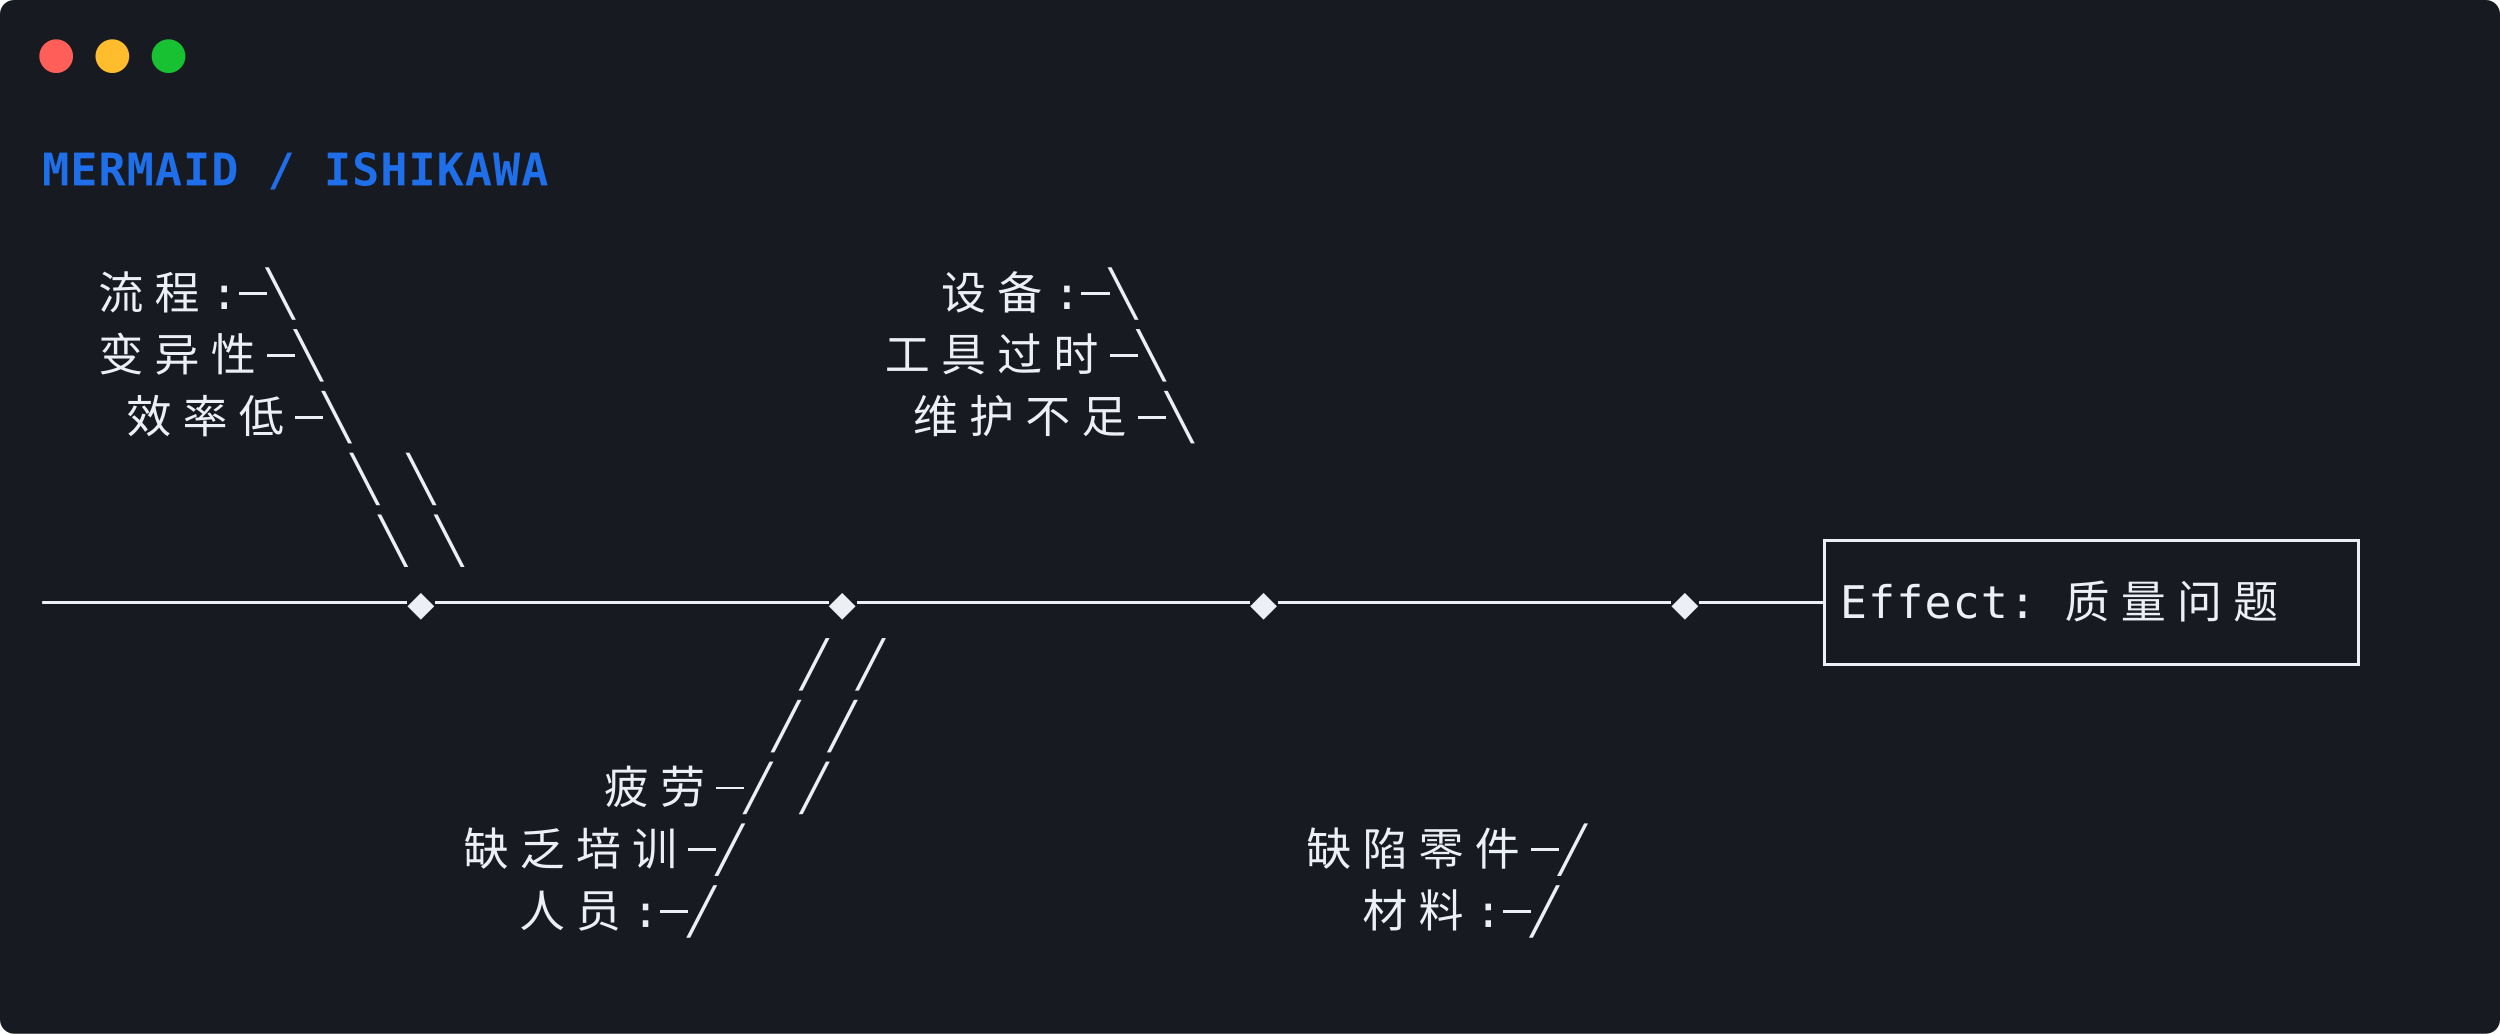
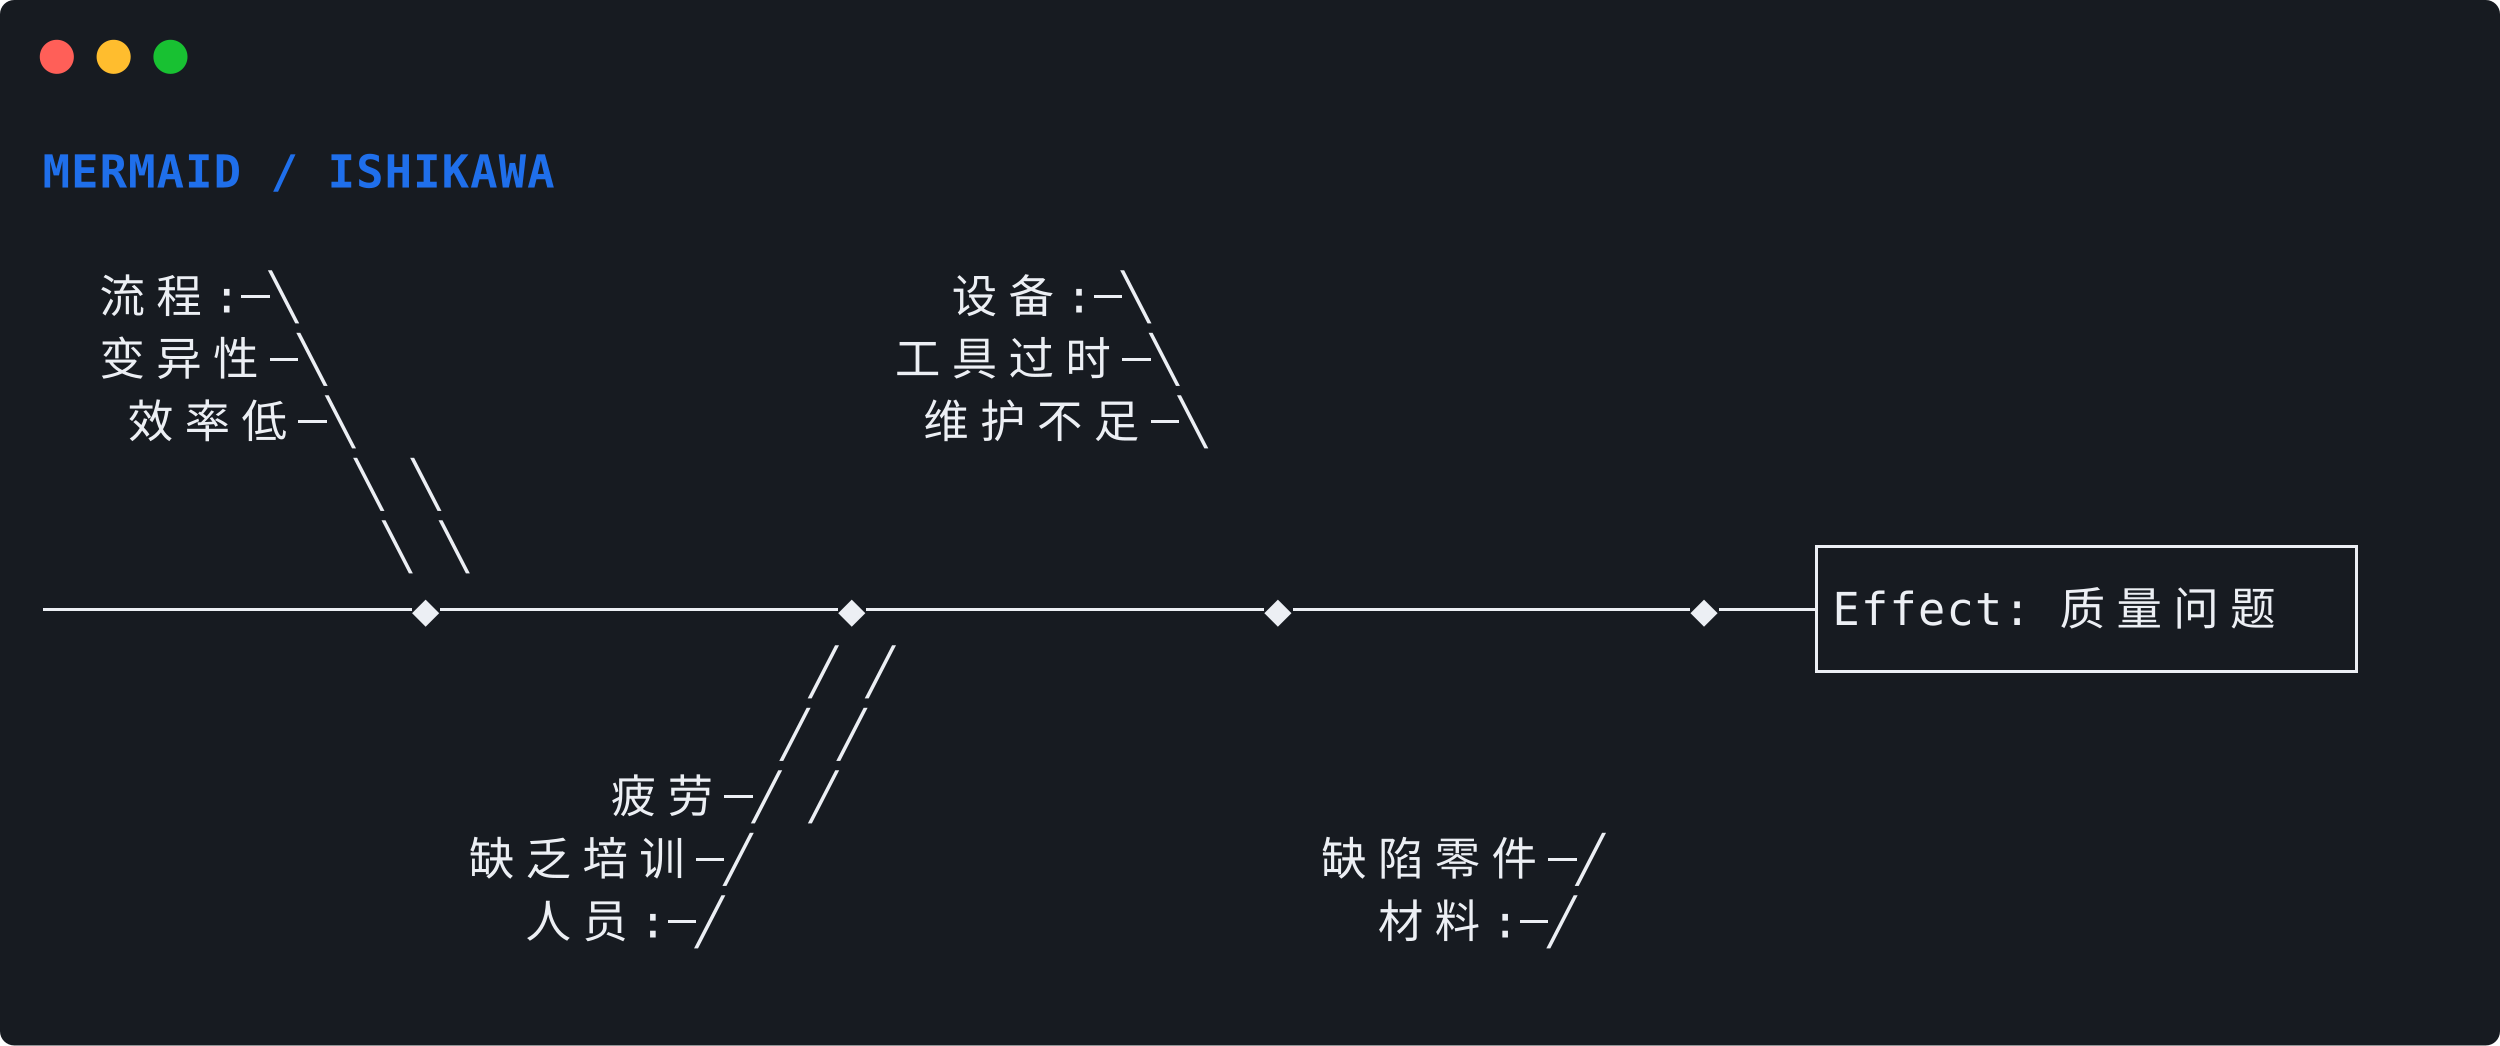
- <svg xmlns="http://www.w3.org/2000/svg" width="890" height="368" viewBox="0 0 890 368">
-   <rect width="890" height="368" rx="5" fill="#171b21" />
+ <svg xmlns="http://www.w3.org/2000/svg" width="880" height="368" viewBox="0 0 880 368">
+   <rect width="880" height="368" rx="5" fill="#171b21" />
  <circle cx="20" cy="20" r="6" fill="#ff5f58" />
  <circle cx="40" cy="20" r="6" fill="#ffbd2e" />
  <circle cx="60" cy="20" r="6" fill="#18c132" />
-   <svg x="15" y="50" width="850" height="308" viewBox="0 0 850 308" overflow="hidden">
+   <svg x="15" y="50" width="840" height="308" viewBox="0 0 840 308" overflow="hidden">
    <style>.s0{fill:#1f6feb;font-weight:700}text{white-space:pre;font-kerning:none;font-variant-ligatures:none;font-synthesis:none;font-optical-sizing:none;-webkit-font-smoothing:antialiased;text-rendering:optimizeLegibility;text-decoration-skip-ink:none;text-decoration-thickness:1px;text-underline-offset:2px;letter-spacing:0.4px}</style>
    <g font-family="'JetBrains Mono','Fira Code','SF Mono',Menlo,Consolas,'DejaVu Sans Mono','Liberation Mono','Symbols Nerd Font Mono','Symbols Nerd Font','Powerline Symbols','Apple Symbols','Segoe UI Symbol','Noto Sans Symbols 2','Noto Sans Symbols','Apple Color Emoji','Segoe UI Emoji','Noto Color Emoji',monospace" font-size="16" fill="#eceff4" shape-rendering="crispEdges">
      <defs>
        <g id="c">
          <rect width="10" height="22" fill="#6a737d" />
        </g>
      </defs>
      <g class="r">
        <g transform="translate(0 0)">
          <g transform="translate(0 0)">
            <text y="16" class="s0">MERMAID / ISHIKAWA</text>
          </g>
          <g transform="translate(0 44)">
            <path d="M70 10h10v1H70M370 10h10v1H370" />
            <text x="20" y="16">流</text>
            <text x="40" y="16">程</text>
            <text x="60" y="16">:</text>
            <text x="80" y="16">╲</text>
            <text x="320" y="16">设</text>
            <text x="340" y="16">备</text>
            <text x="360" y="16">:</text>
            <text x="380" y="16">╲</text>
          </g>
          <g transform="translate(0 66)">
            <path d="M80 10h10v1H80M380 10h10v1H380" />
            <text x="20" y="16">变</text>
            <text x="40" y="16">异</text>
            <text x="60" y="16">性</text>
            <text x="90" y="16">╲</text>
            <text x="300" y="16">工</text>
            <text x="320" y="16">具</text>
            <text x="340" y="16">过</text>
            <text x="360" y="16">时</text>
            <text x="390" y="16">╲</text>
          </g>
          <g transform="translate(0 88)">
            <path d="M90 10h10v1H90M390 10h10v1H390" />
            <text x="30" y="16">效</text>
            <text x="50" y="16">率</text>
            <text x="70" y="16">低</text>
            <text x="100" y="16">╲</text>
            <text x="310" y="16">维</text>
            <text x="330" y="16">护</text>
            <text x="350" y="16">不</text>
            <text x="370" y="16">足</text>
            <text x="400" y="16">╲</text>
          </g>
          <g transform="translate(0 110)">
            <text x="110" y="16">╲                             ╲</text>
          </g>
          <g transform="translate(0 132)">
-             <path d="M634 10h6v1H634M634 10h1v12H634M640 10h180v1H640M820 10h5v1H820M824 10h1v12H824" />
+             <path d="M624 10h6v1H624M624 10h1v12H624M630 10h180v1H630M810 10h5v1H810M814 10h1v12H814" />
            <text x="120" y="16">╲                             ╲</text>
          </g>
          <g transform="translate(0 154)">
-             <path d="M0 10h130v1H0M140 10h140v1H140M290 10h140v1H290M440 10h140v1H440M590 10h40v1H590M630 10h5v1H630M634 0h1v22H634M824 0h1v22H824" />
+             <path d="M0 10h130v1H0M140 10h140v1H140M290 10h140v1H290M440 10h140v1H440M590 10h30v1H590M620 10h5v1H620M624 0h1v22H624M814 0h1v22H814" />
            <text x="130" y="16">◆</text>
            <text x="280" y="16">◆</text>
            <text x="430" y="16">◆</text>
            <text x="580" y="16">◆</text>
-             <text x="640" y="16">Effect:</text>
-             <text x="720" y="16">质</text>
-             <text x="740" y="16">量</text>
-             <text x="760" y="16">问</text>
-             <text x="780" y="16">题</text>
+             <text x="630" y="16">Effect:</text>
+             <text x="710" y="16">质</text>
+             <text x="730" y="16">量</text>
+             <text x="750" y="16">问</text>
+             <text x="770" y="16">题</text>
          </g>
          <g transform="translate(0 176)">
-             <path d="M634 10h6v1H634M634 0h1v11H634M640 10h180v1H640M820 10h5v1H820M824 0h1v11H824" />
+             <path d="M624 10h6v1H624M624 0h1v11H624M630 10h180v1H630M810 10h5v1H810M814 0h1v11H814" />
            <text x="270" y="16">╱                             ╱</text>
          </g>
          <g transform="translate(0 198)">
            <text x="260" y="16">╱                             ╱</text>
          </g>
          <g transform="translate(0 220)">
            <path d="M240 10h10v1H240" />
            <text x="200" y="16">疲</text>
            <text x="220" y="16">劳</text>
            <text x="250" y="16">╱                             ╱</text>
          </g>
          <g transform="translate(0 242)">
            <path d="M230 10h10v1H230M530 10h10v1H530" />
            <text x="150" y="16">缺</text>
            <text x="170" y="16">乏</text>
            <text x="190" y="16">培</text>
            <text x="210" y="16">训</text>
            <text x="240" y="16">╱</text>
            <text x="450" y="16">缺</text>
            <text x="470" y="16">陷</text>
            <text x="490" y="16">零</text>
            <text x="510" y="16">件</text>
            <text x="540" y="16">╱</text>
          </g>
          <g transform="translate(0 264)">
            <path d="M220 10h10v1H220M520 10h10v1H520" />
            <text x="170" y="16">人</text>
            <text x="190" y="16">员</text>
            <text x="210" y="16">:</text>
            <text x="230" y="16">╱</text>
            <text x="470" y="16">材</text>
            <text x="490" y="16">料</text>
            <text x="510" y="16">:</text>
            <text x="530" y="16">╱</text>
          </g>
        </g>
      </g>
    </g>
  </svg>
</svg>
